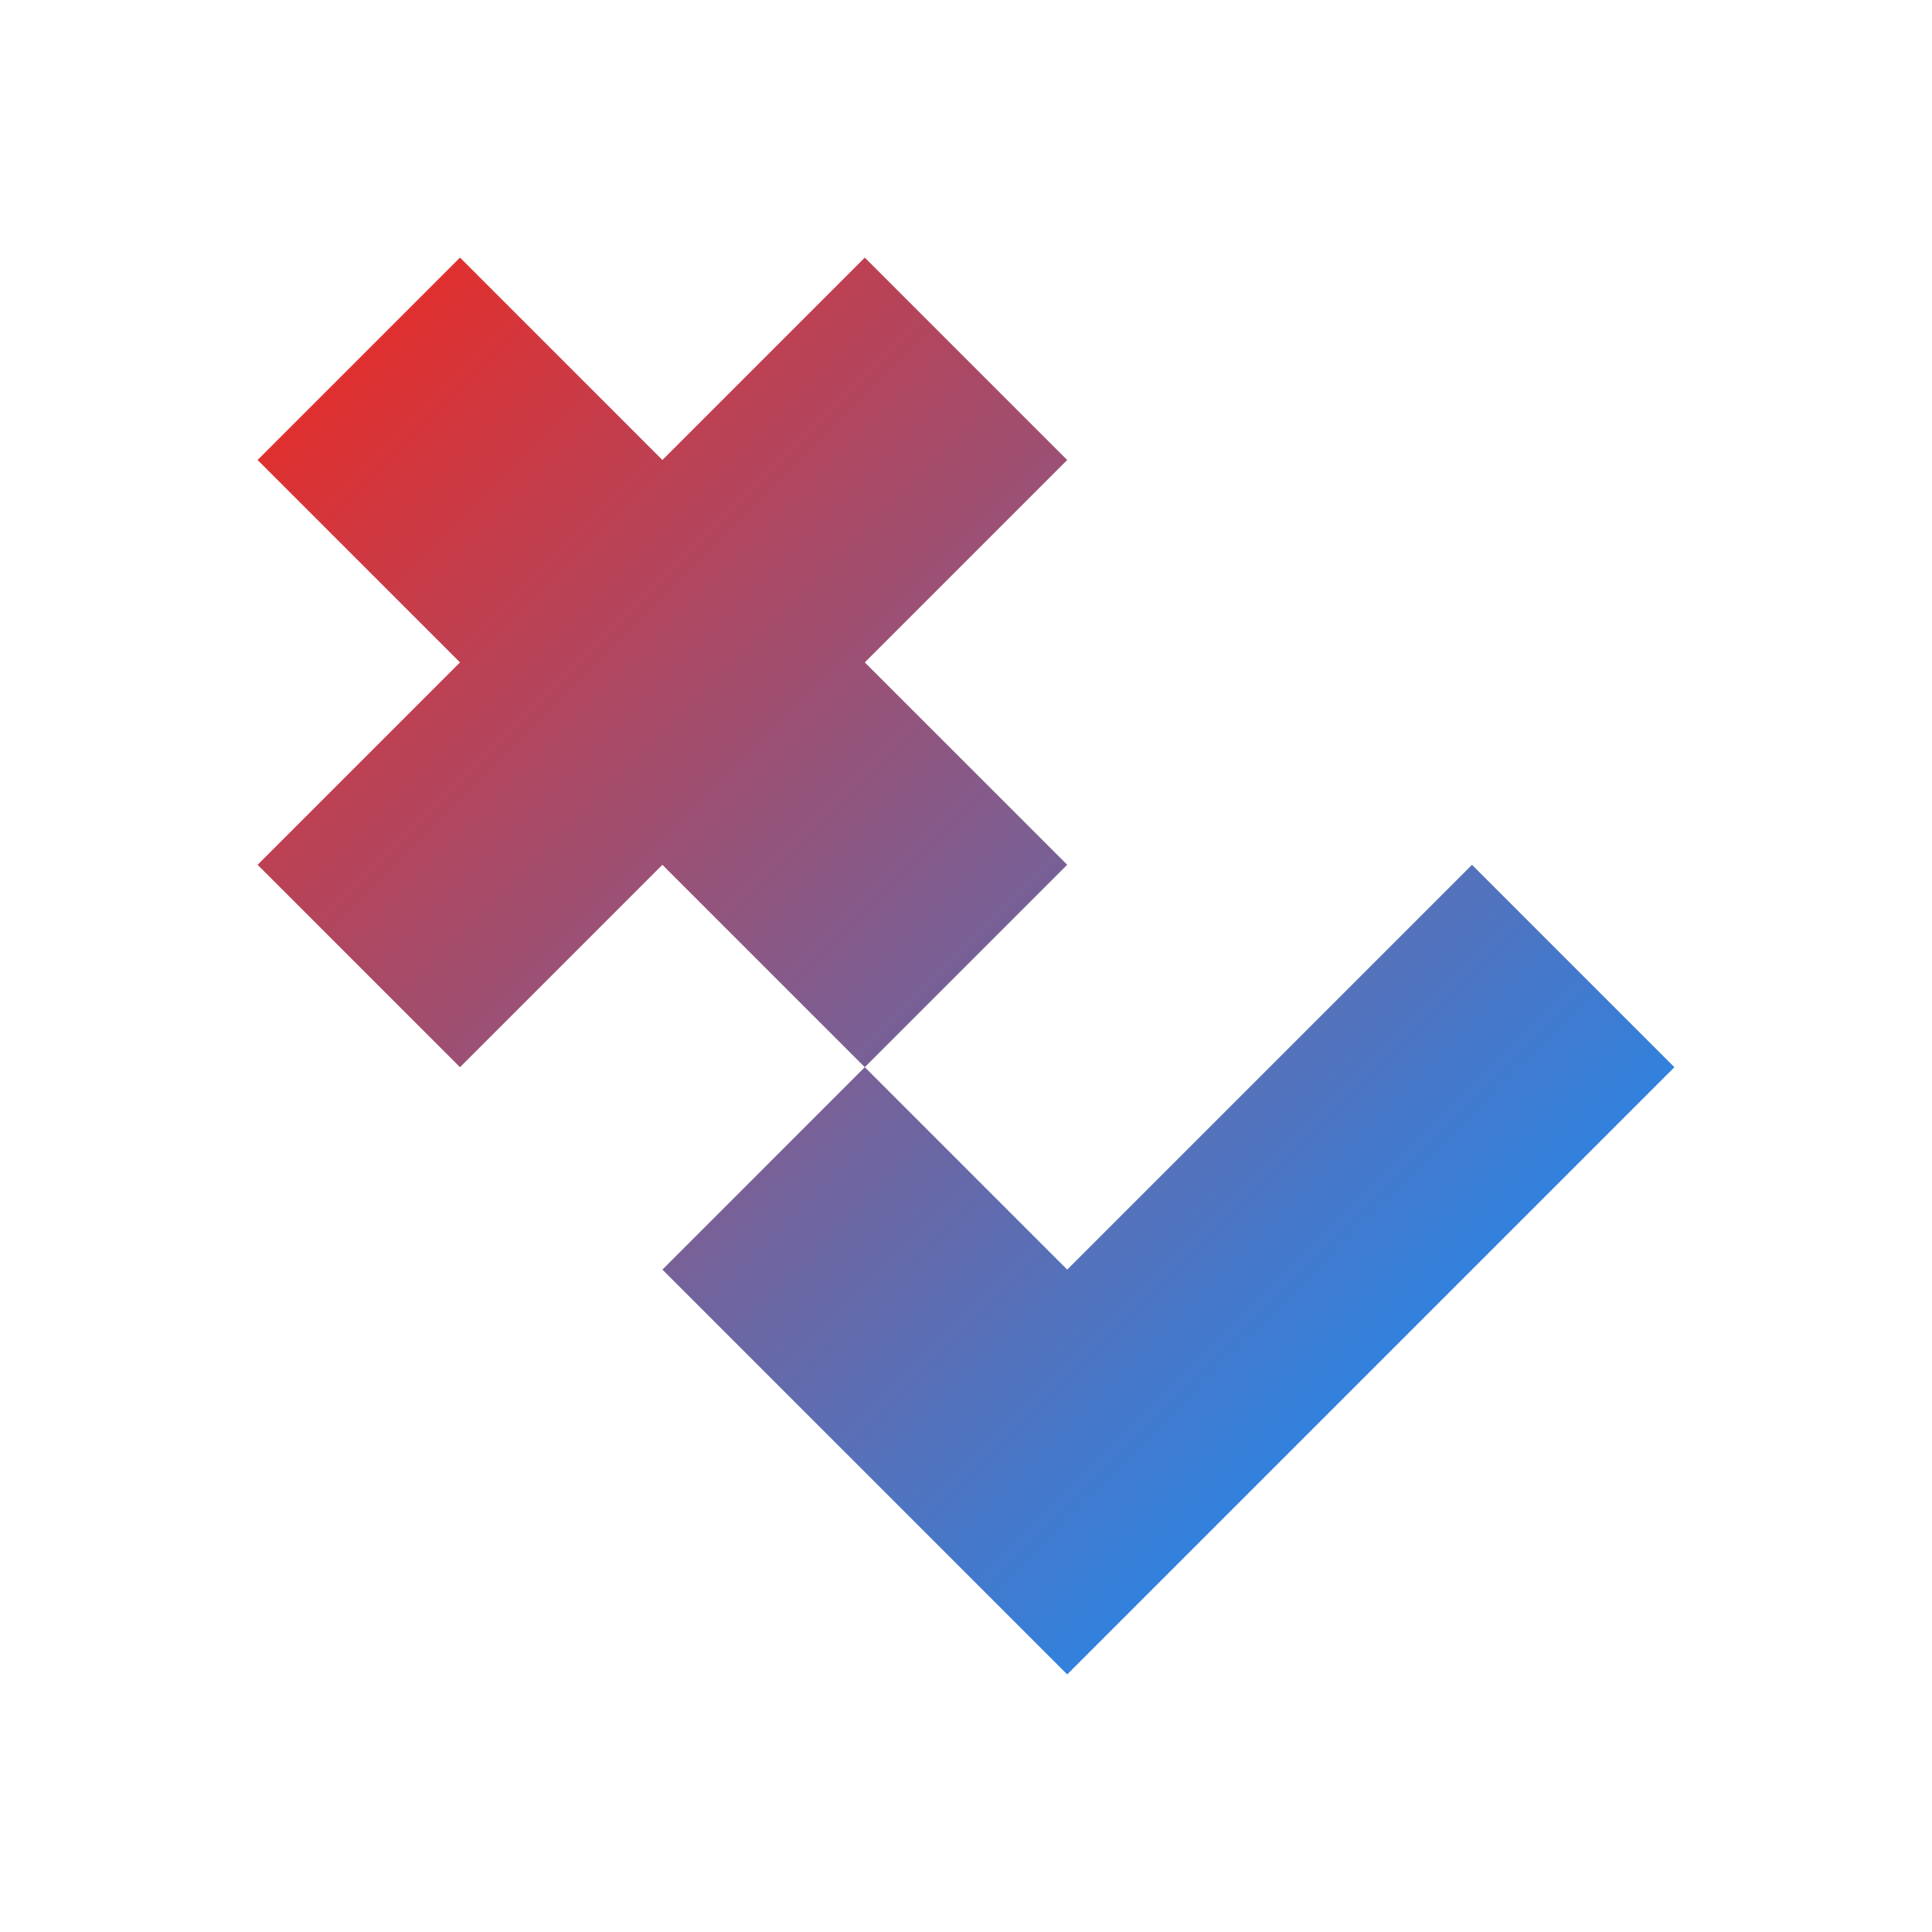
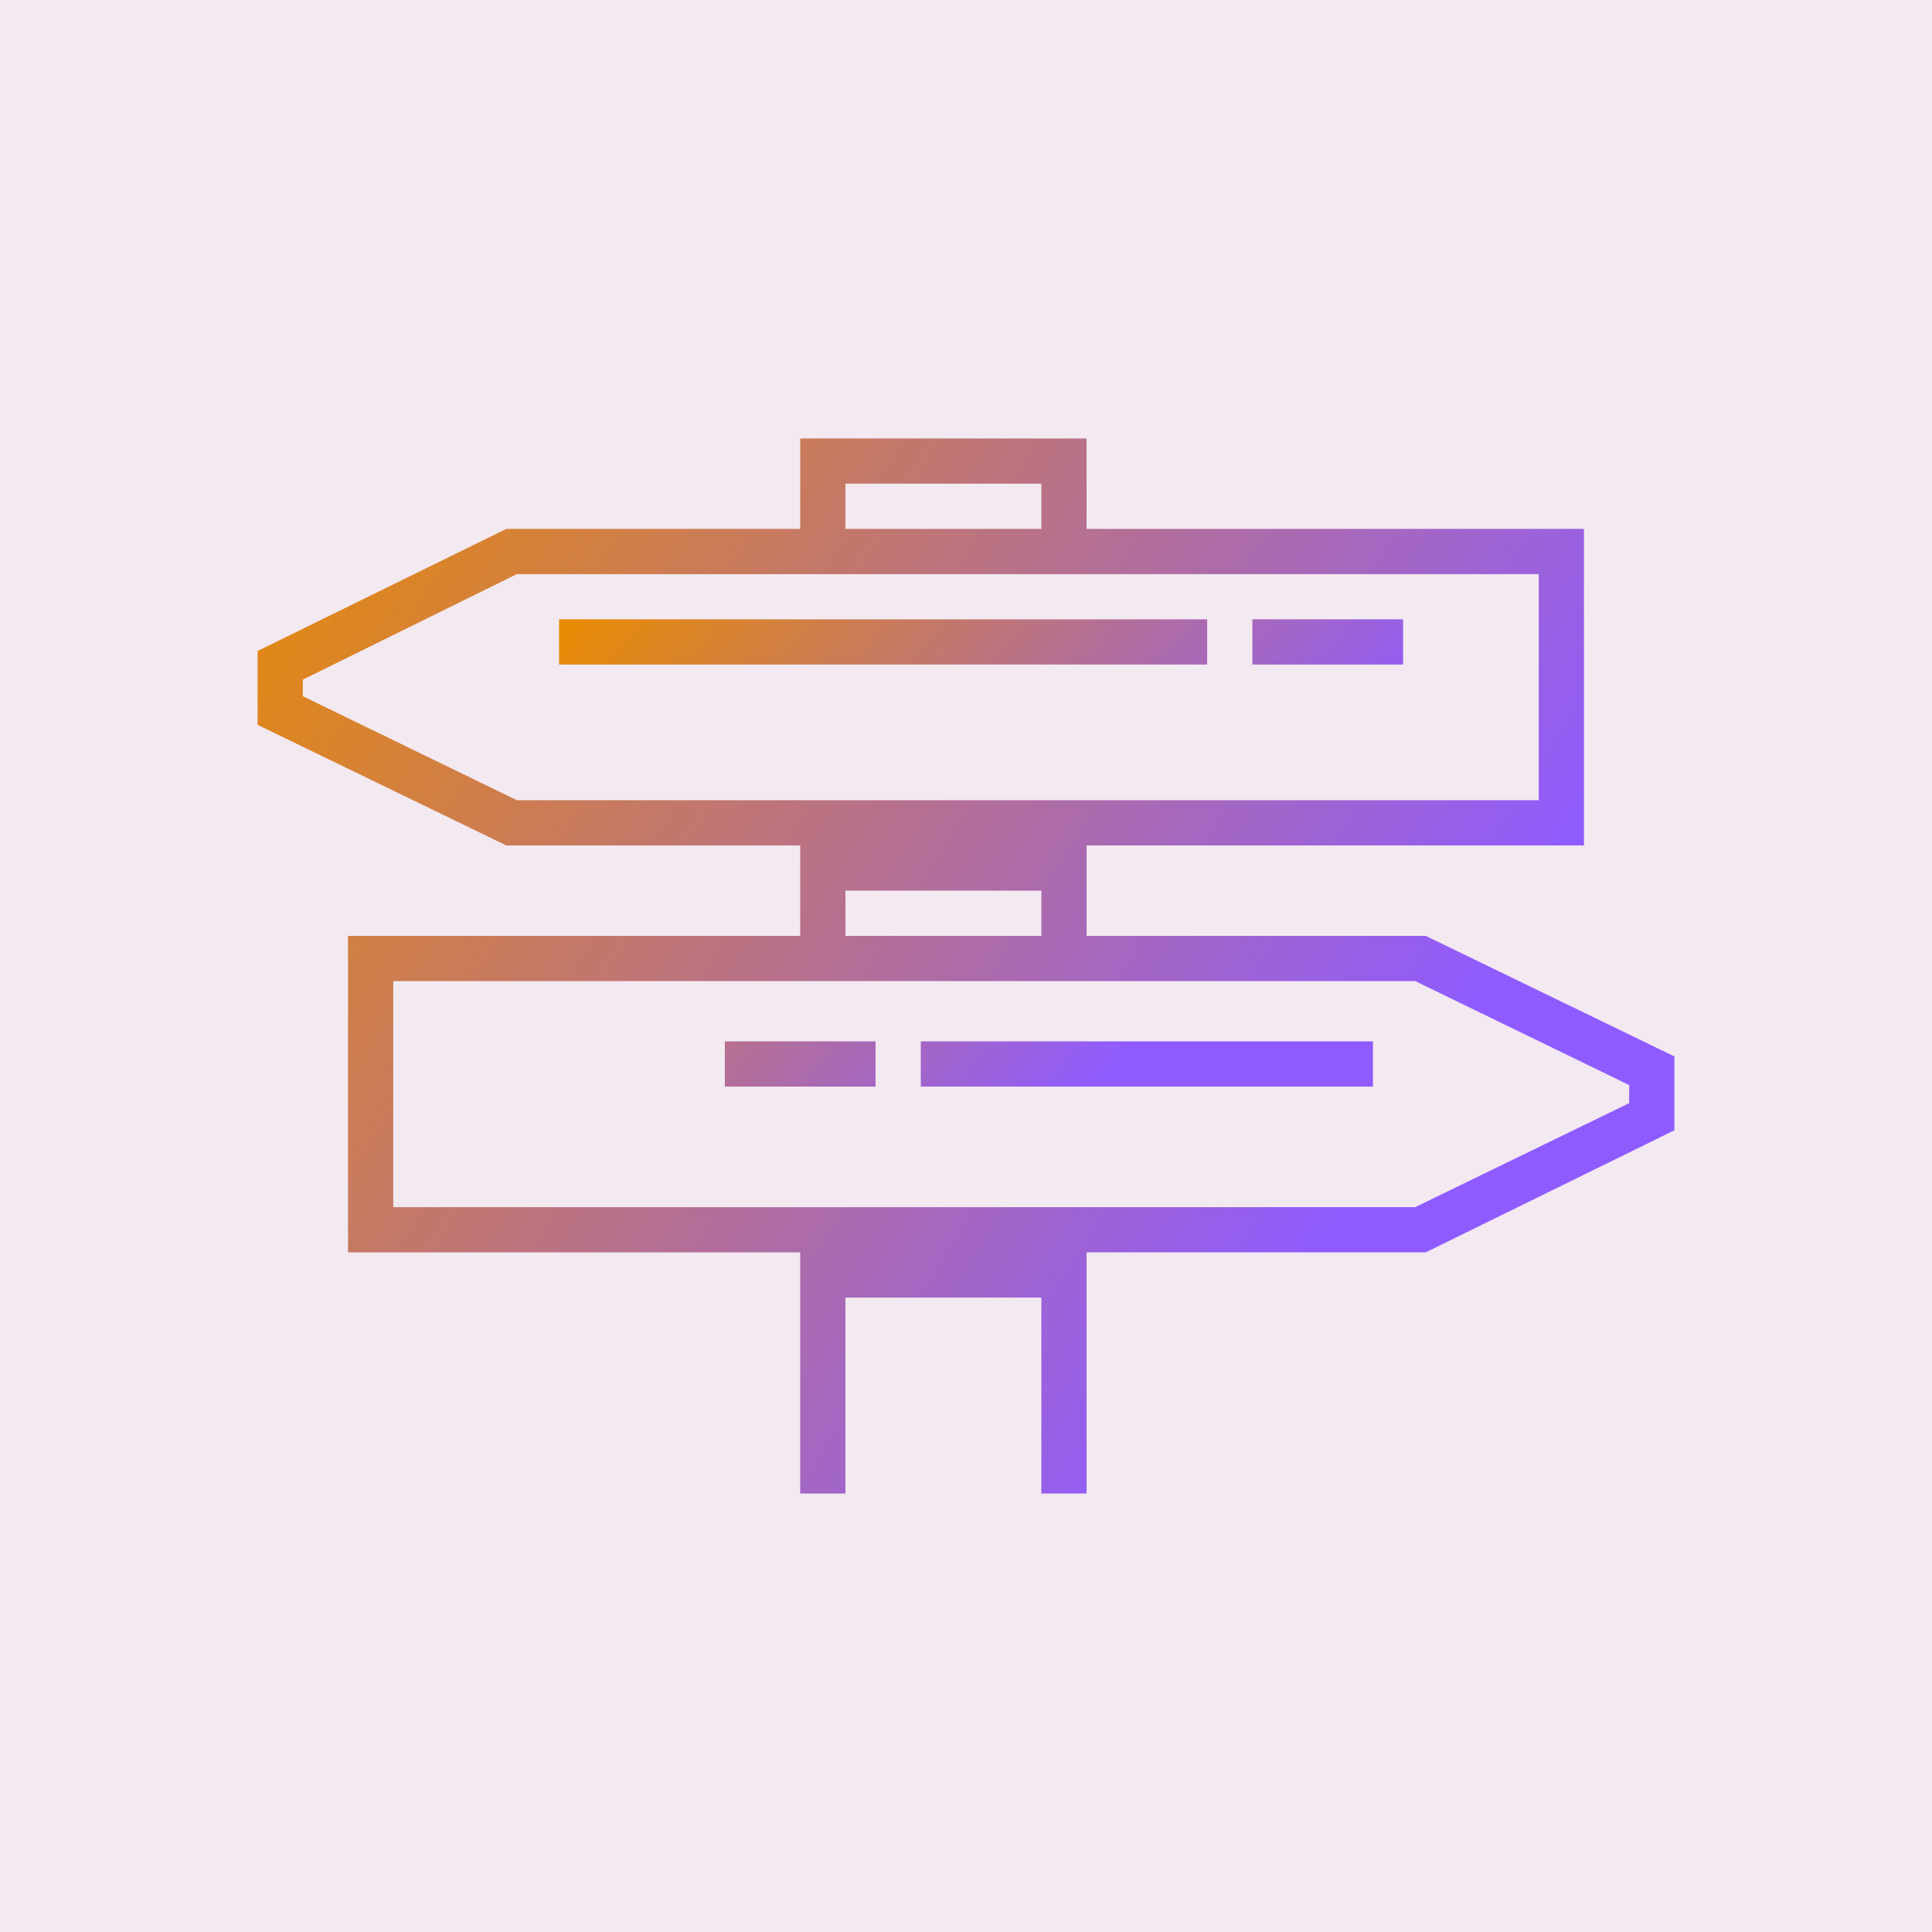
<svg xmlns="http://www.w3.org/2000/svg" data-v-29081953="" viewBox="0 0 300 300">
  <defs data-v-29081953="" />
-   <rect data-v-29081953="" fill="transparent" x="0" y="0" width="300px" height="300px" class="logo-background-square" />
+   <rect data-v-29081953="" fill="#F3E9F1" x="0" y="0" width="300px" height="300px" class="logo-background-square" />
  <defs data-v-29081953="">
-     <linearGradient data-v-29081953="" id="46969316-e214-472c-aa93-bf9f81b45c1f" x1="2" y1="2" x2="12" y2="12" gradientUnits="userSpaceOnUse">
-       <stop data-v-29081953="" offset="0%" stop-color="#E0302F" stop-opacity="1" />
-       <stop data-v-29081953="" offset="100%" stop-color="#3281DD" stop-opacity="1" />
+     <linearGradient data-v-29081953="" gradientTransform="rotate(25)" id="63e80ea7-adf4-4898-b0d7-9efe1d92bd87" x1="0%" y1="0%" x2="100%" y2="0%">
+       <stop data-v-29081953="" offset="0%" stop-color="#E98C00" stop-opacity="1" />
+       <stop data-v-29081953="" offset="100%" stop-color="#8F5BFE" stop-opacity="1" />
    </linearGradient>
  </defs>
-   <g data-v-29081953="" id="a11e24e8-3b79-4546-a136-eb2523bb0c30" fill="url(#46969316-e214-472c-aa93-bf9f81b45c1f)" stroke="none" transform="matrix(15.71429,0,0,15.71429,24.28571,24.28571)">
-     <path d="M7 5l2-2-2-2-2 2-2-2-2 2 2 2-2 2 2 2 2-2 2 2 2-2zM9 11L7 9l-2 2 4 4 6-6-2-2z" />
+   <g data-v-29081953="" id="de3e582c-75bb-4e2a-bb9f-627b31699bd0" fill="url(#63e80ea7-adf4-4898-b0d7-9efe1d92bd87)" stroke="none" transform="matrix(2.340425,0,0,2.340425,40,68.08511)">
+     <path d="M77.5 33H55v-6h33V6H55V0H36v6H16.5L0 14.1V19l16.5 8H36v6H6v21h30v16h3V57h13v13h3V54h22.5L94 45.9V41l-16.5-8zM39 3h13v3H39V3zM17.2 24L3 17.1V16l14.2-7H85v15H17.2zM52 30v3H39v-3h13zm39 14.1L76.8 51H9V36h67.8L91 42.9v1.2z" />
+     <path d="M20 12h43v3H20zM44 40h30v3H44zM31 40h10v3H31zM66 12h10v3H66z" />
  </g>
</svg>
